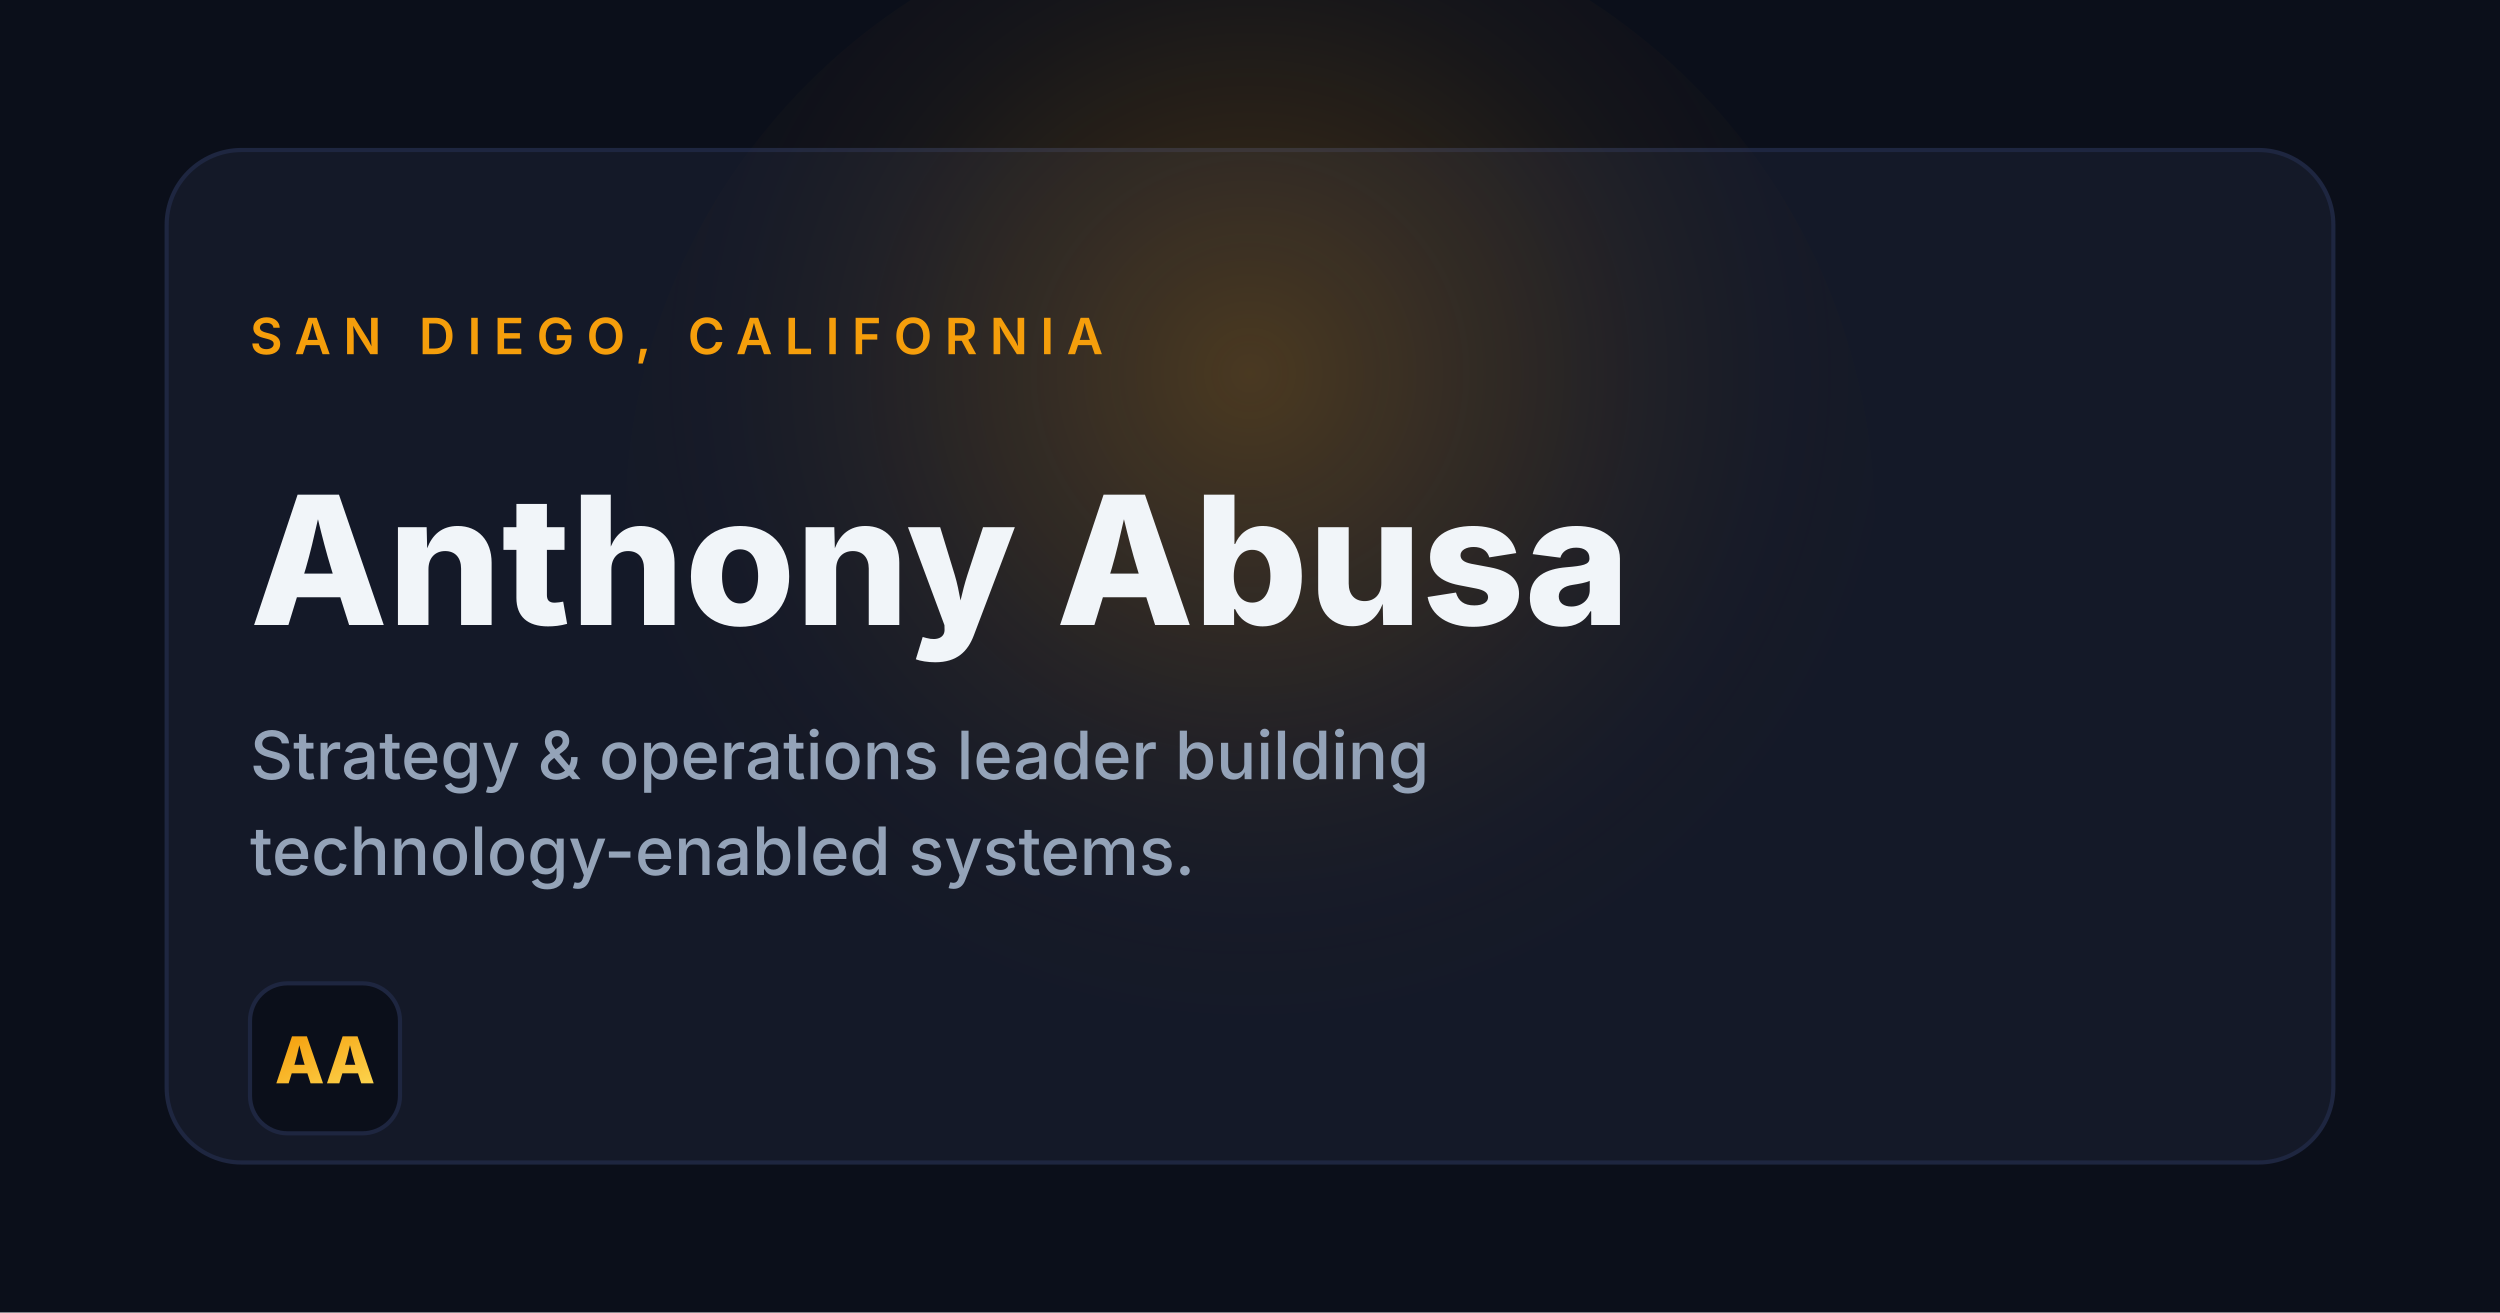
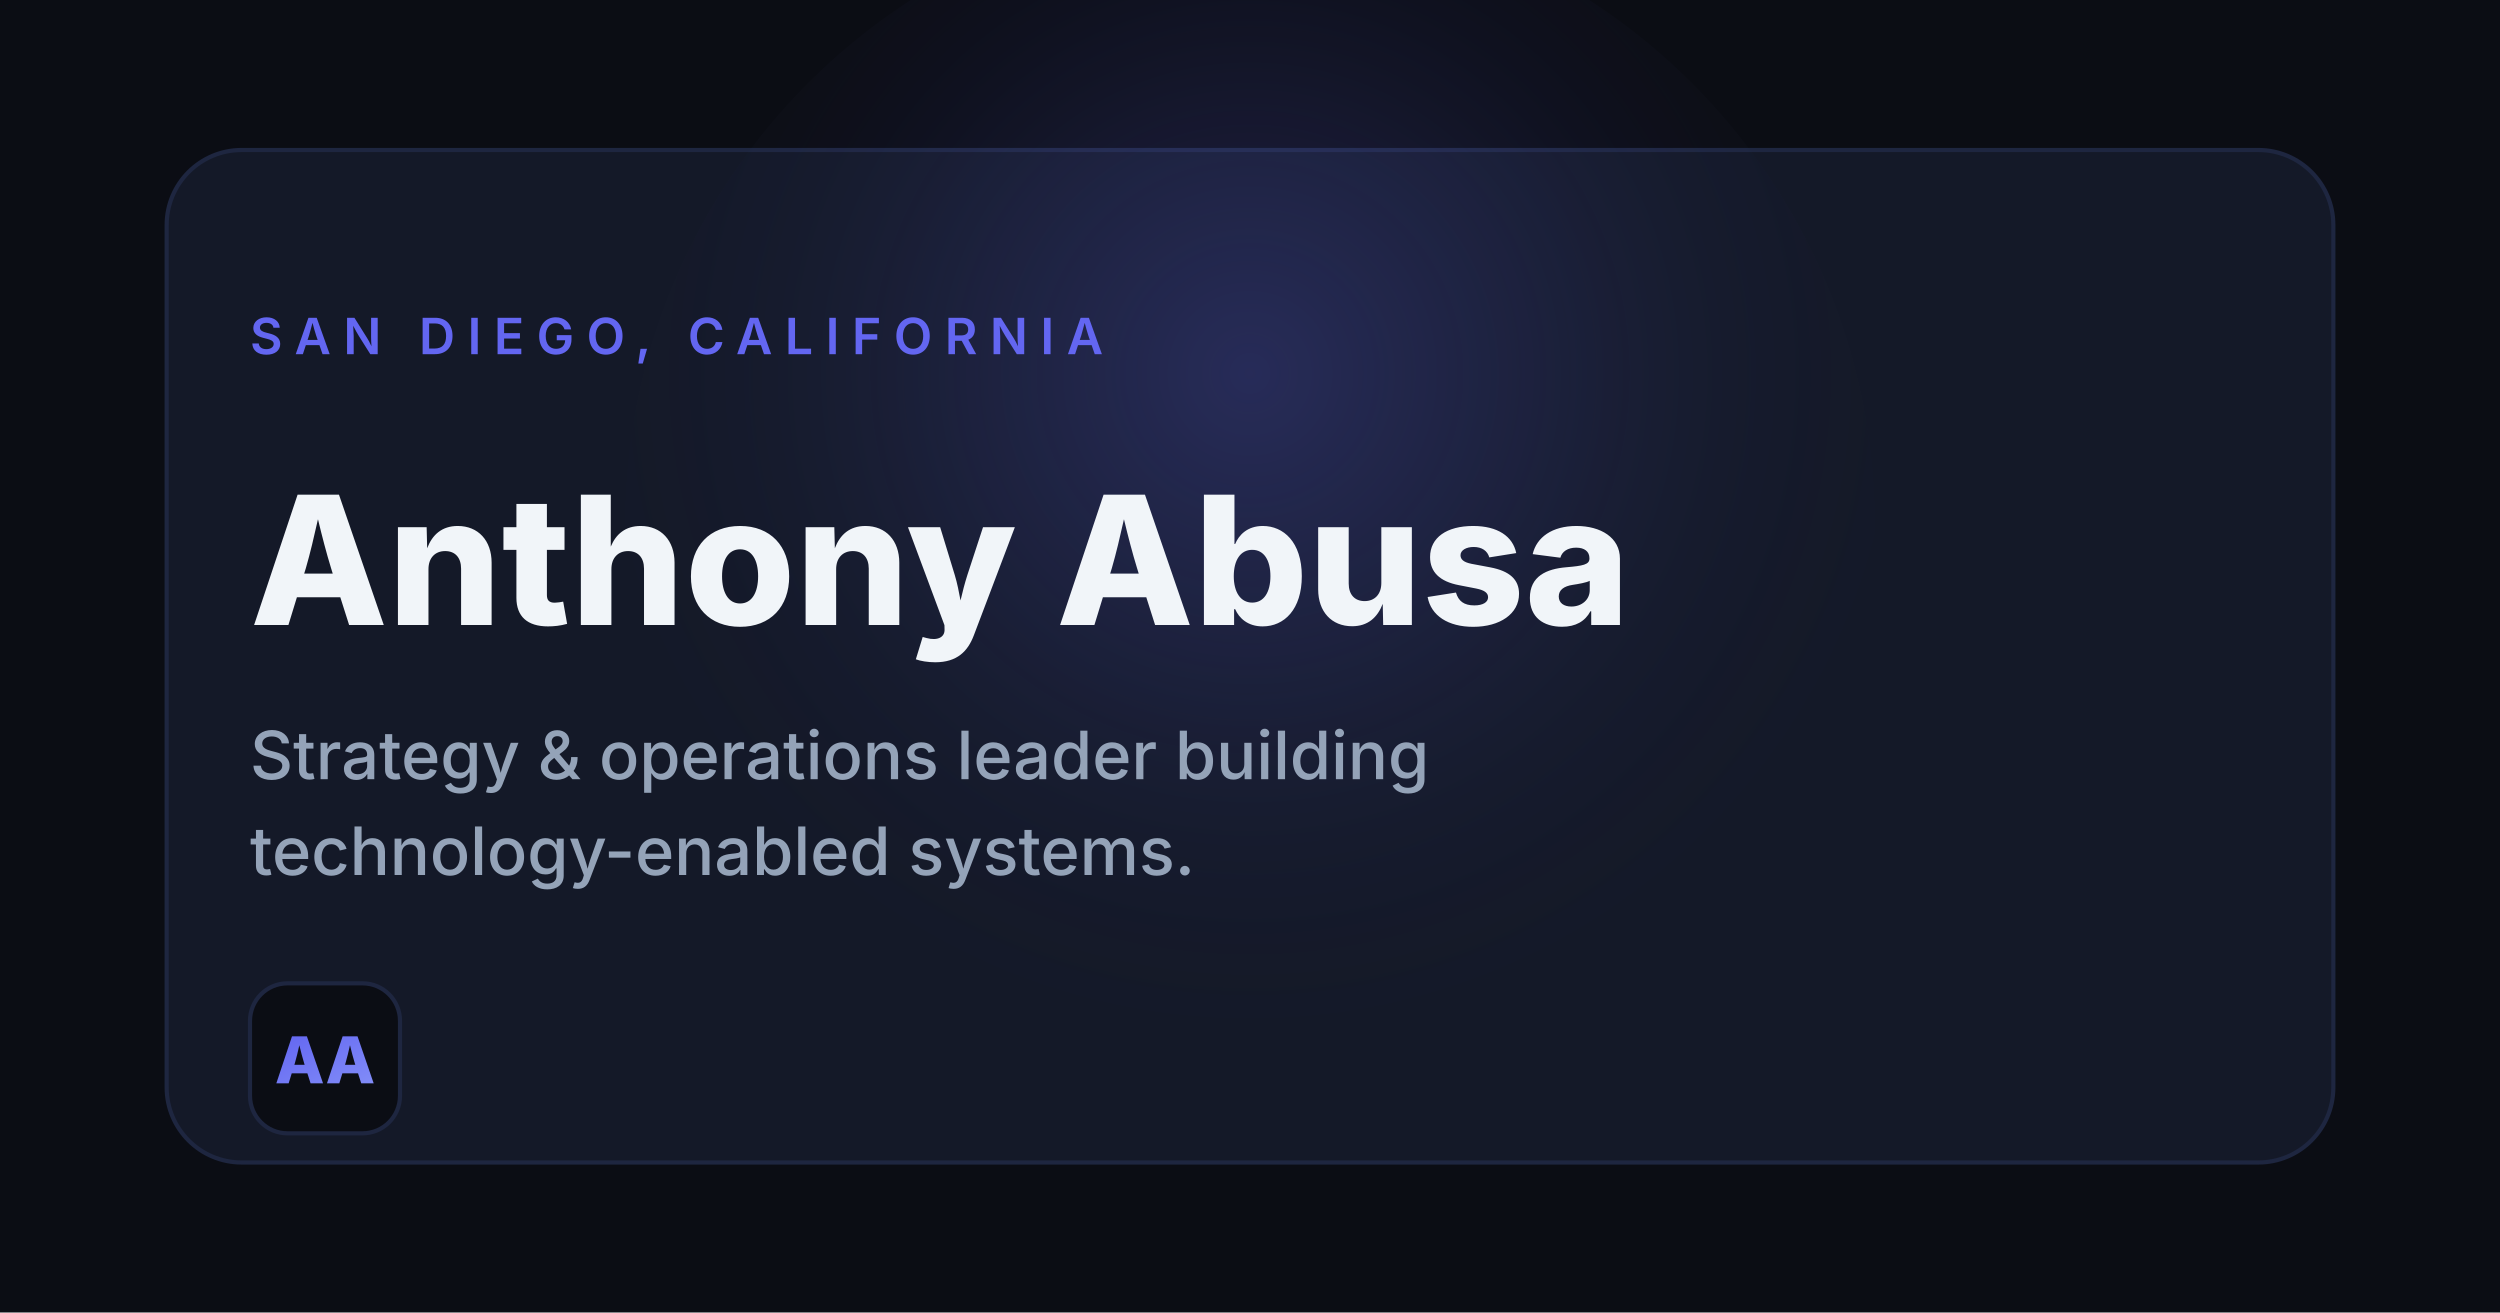
<svg xmlns="http://www.w3.org/2000/svg" width="1200" height="630" viewBox="0 0 1200 630" role="img" aria-labelledby="title desc">
-   <rect width="1200" height="630" fill="#0B0F1A" />
+   <rect width="1200" height="630" fill="#0B0D14" />
  <defs>
    <radialGradient id="glow" cx="50%" cy="38%" r="55%">
-       <stop offset="0%" stop-color="#F59E0B" stop-opacity="0.24" />
-       <stop offset="55%" stop-color="#F59E0B" stop-opacity="0.06" />
-       <stop offset="100%" stop-color="#0B0F1A" stop-opacity="0" />
+       <stop offset="0%" stop-color="#6366F1" stop-opacity="0.24" />
+       <stop offset="55%" stop-color="#6366F1" stop-opacity="0.06" />
+       <stop offset="100%" stop-color="#0B0D14" stop-opacity="0" />
    </radialGradient>
    <linearGradient id="accent" x1="0" x2="1" y1="0" y2="1">
-       <stop offset="0%" stop-color="#F59E0B" />
-       <stop offset="100%" stop-color="#FCD34D" />
+       <stop offset="0%" stop-color="#6366F1" />
+       <stop offset="100%" stop-color="#818CF8" />
    </linearGradient>
  </defs>
  <rect x="80" y="72" width="1040" height="486" rx="36" fill="#141928" stroke="#1E2640" stroke-width="2" />
  <circle cx="600" cy="252" r="300" fill="url(#glow)" />
-   <text x="120" y="170" font-family="Inter, system-ui, sans-serif" font-size="24" font-weight="600" letter-spacing="6" fill="#F59E0B">SAN DIEGO, CALIFORNIA</text>
+   <text x="120" y="170" font-family="Inter, system-ui, sans-serif" font-size="24" font-weight="600" letter-spacing="6" fill="#6366F1">SAN DIEGO, CALIFORNIA</text>
  <text x="120" y="300" font-family="Inter, system-ui, sans-serif" font-size="86" font-weight="800" fill="#F1F5F9">Anthony Abusa</text>
  <text x="120" y="374" font-family="Inter, system-ui, sans-serif" font-size="32" font-weight="500" fill="#94A3B8">Strategy &amp; operations leader building</text>
  <text x="120" y="420" font-family="Inter, system-ui, sans-serif" font-size="32" font-weight="500" fill="#94A3B8">technology-enabled systems.</text>
-   <rect x="120" y="472" width="72" height="72" rx="18" fill="#0B0F1A" stroke="#1E2640" stroke-width="2" />
+   <rect x="120" y="472" width="72" height="72" rx="18" fill="#0B0D14" stroke="#1E2640" stroke-width="2" />
  <text x="156" y="520" font-family="Inter, system-ui, sans-serif" font-size="31" font-weight="800" fill="url(#accent)" text-anchor="middle">AA</text>
</svg>
